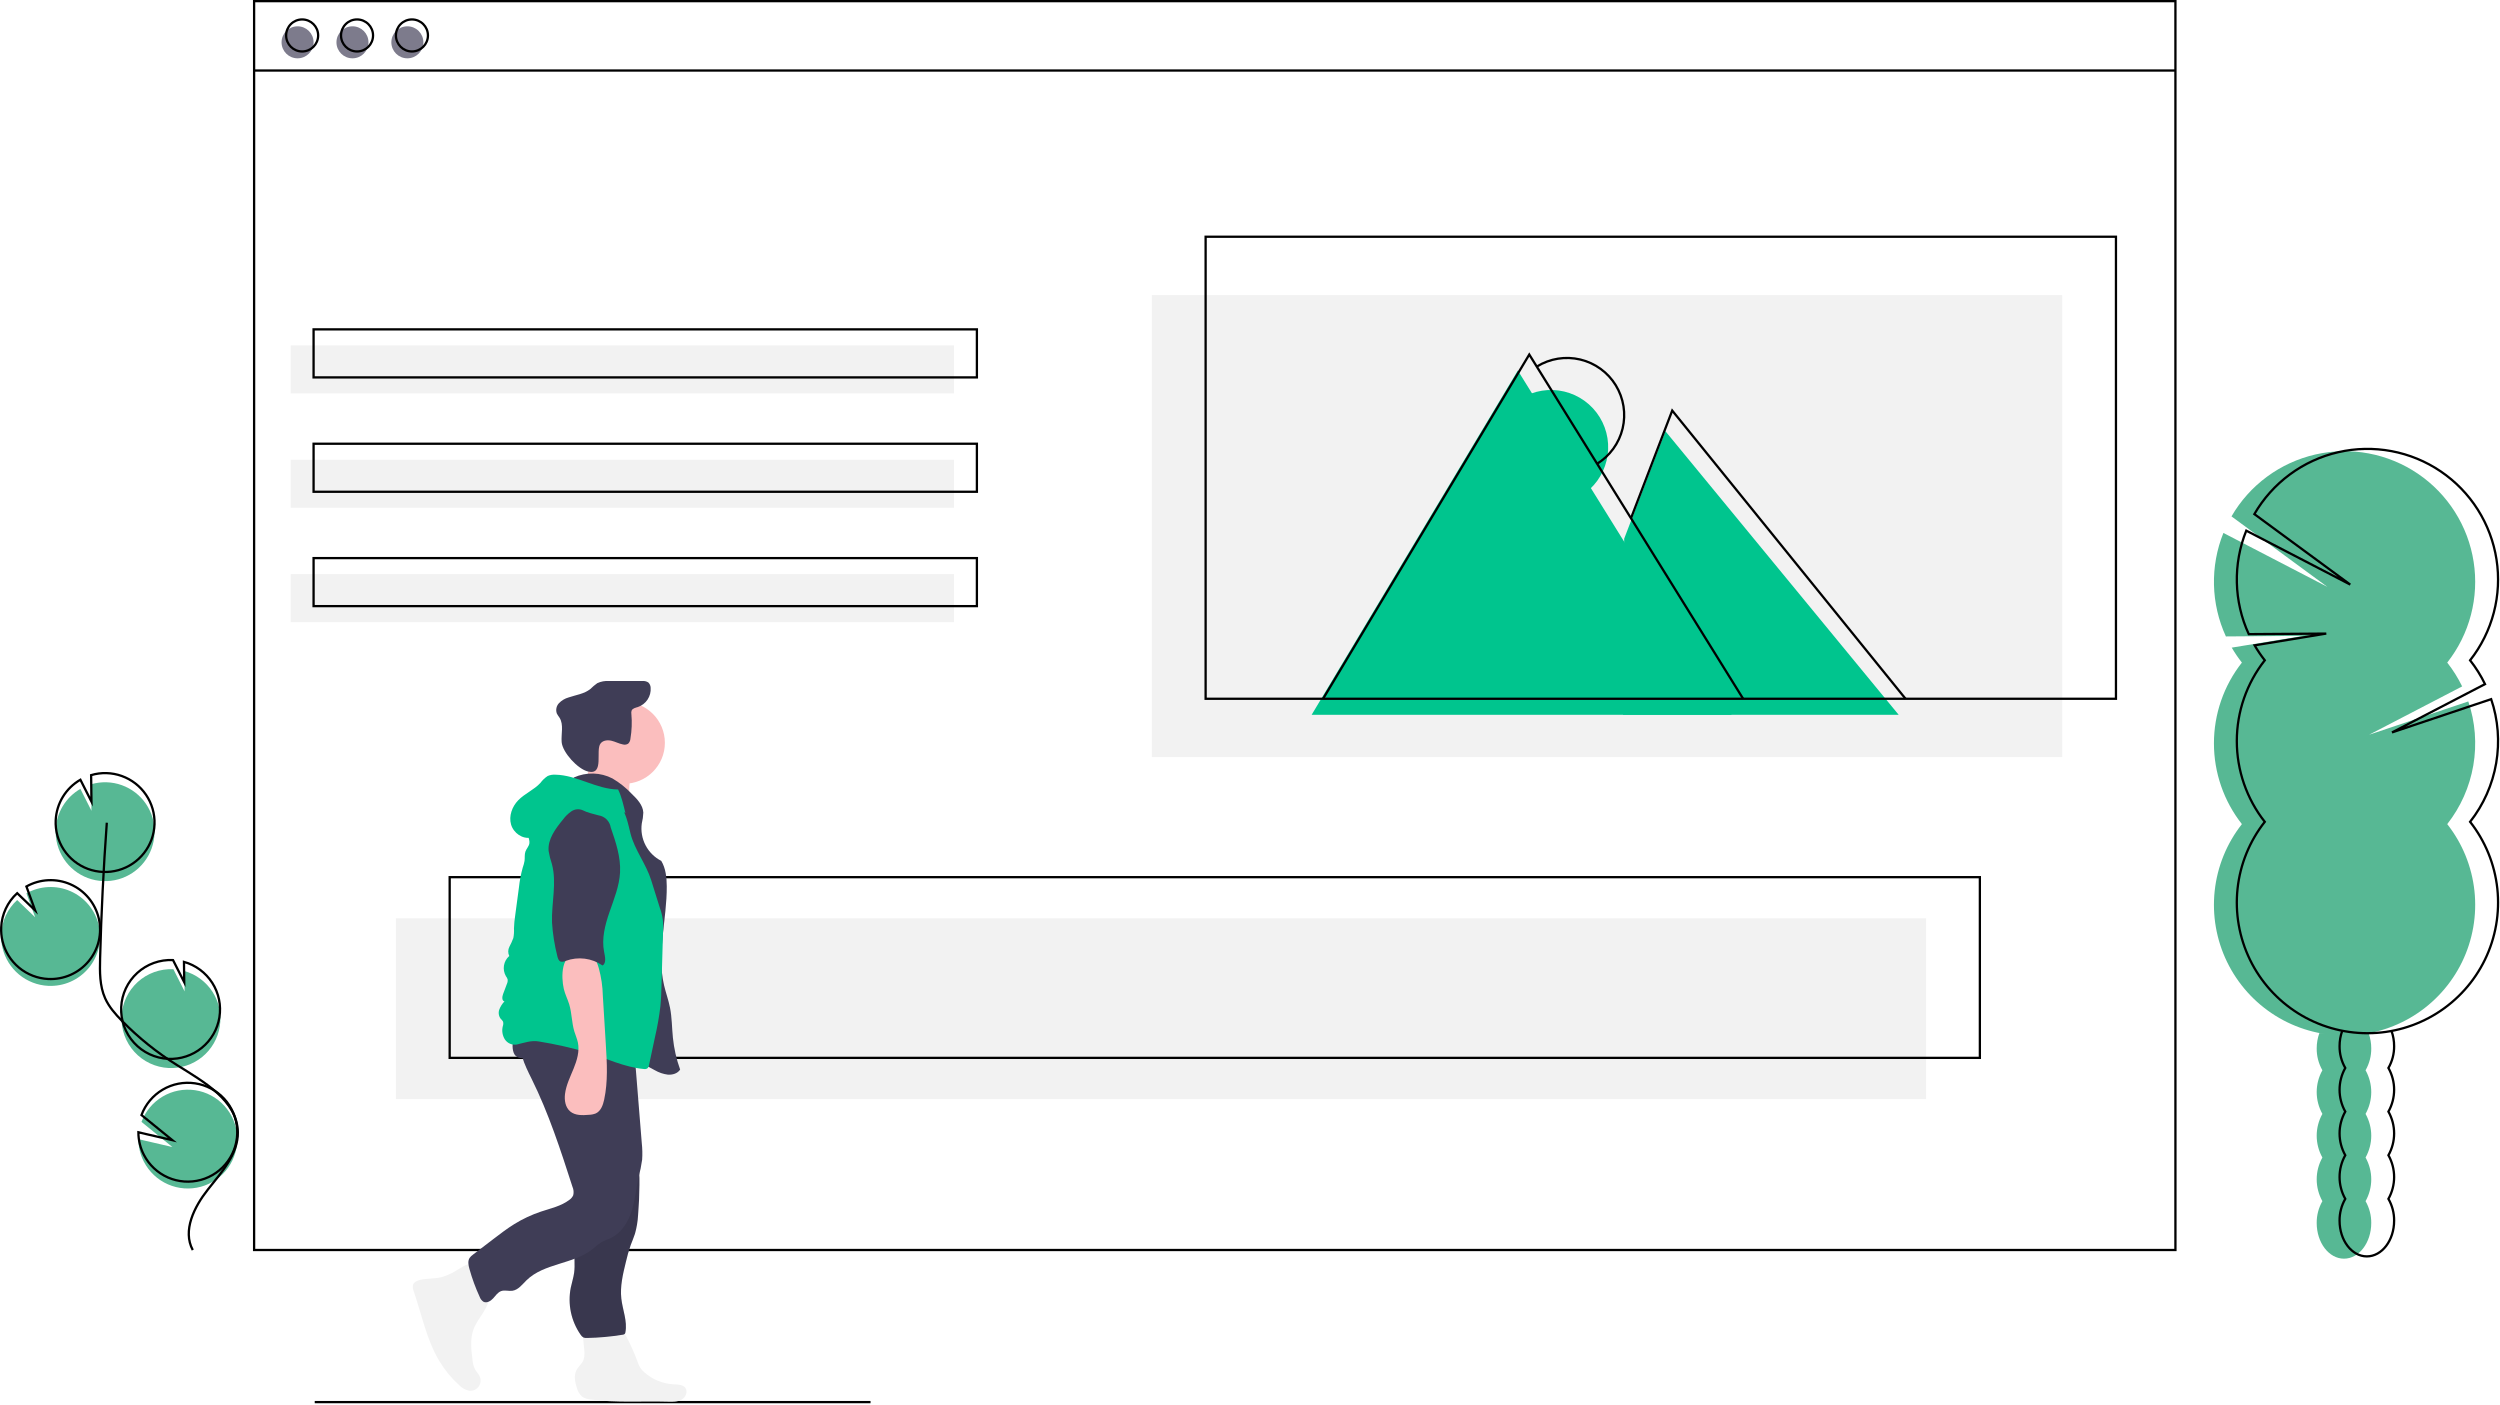
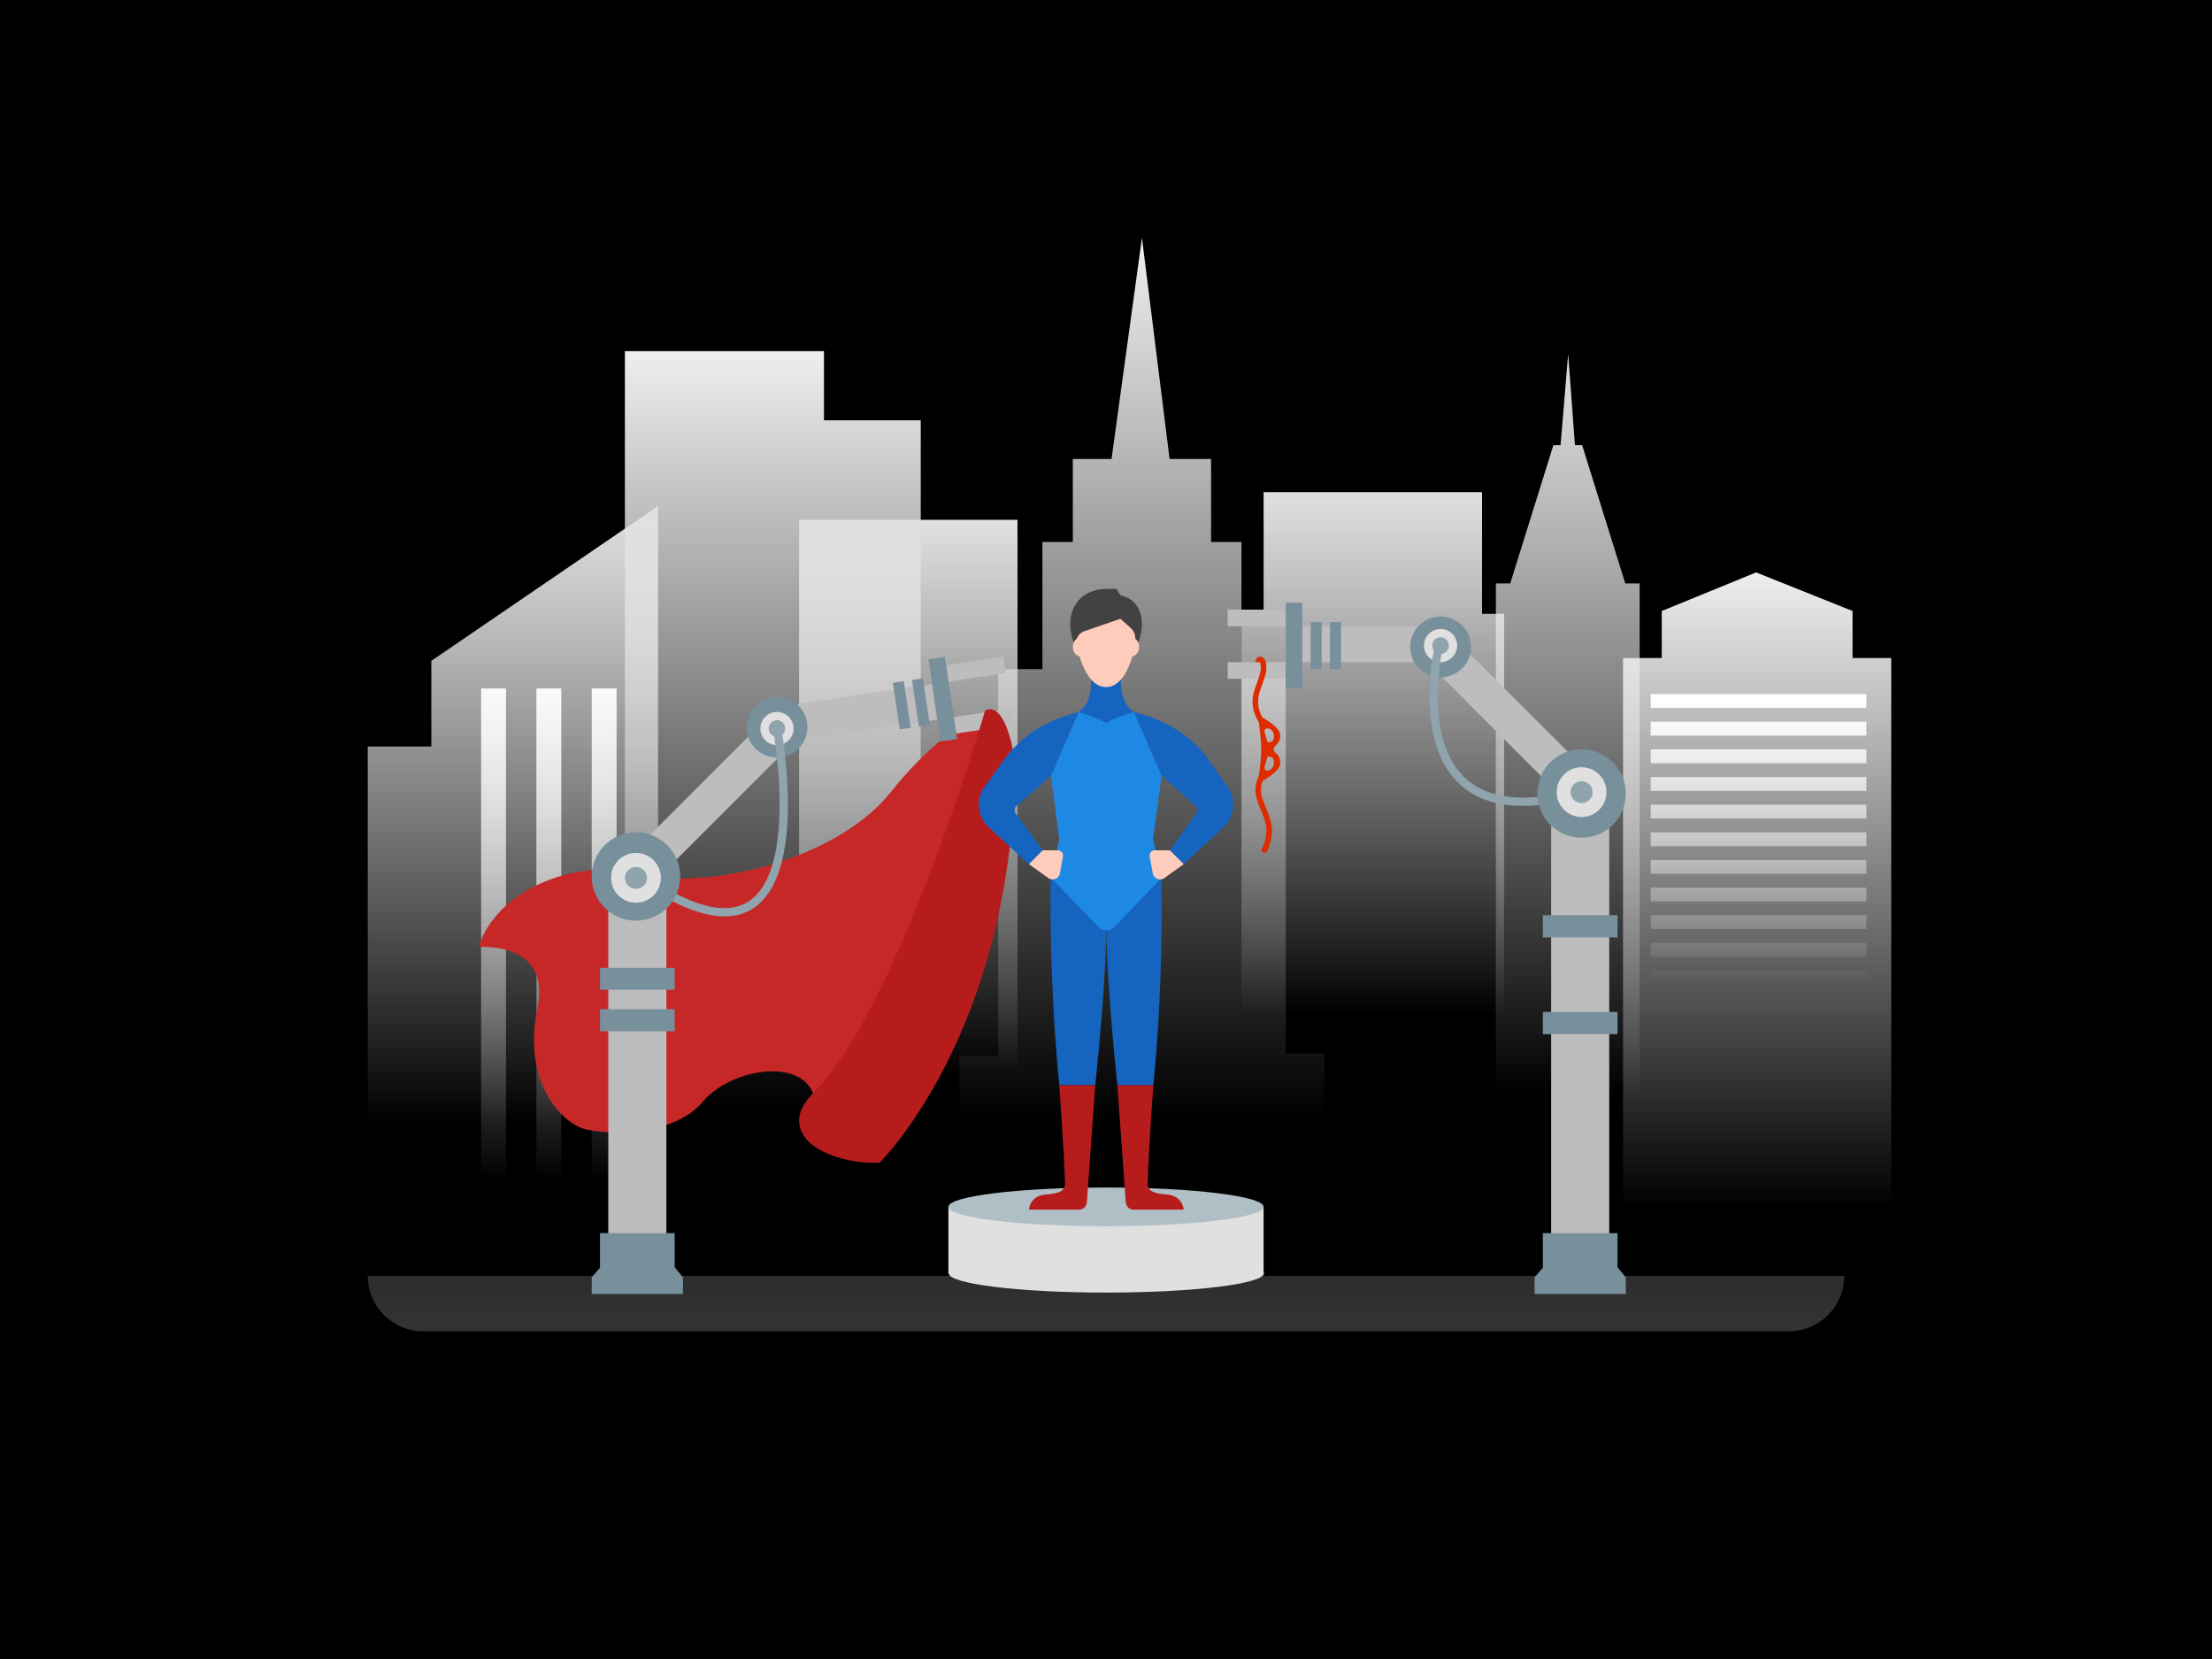
- <svg xmlns="http://www.w3.org/2000/svg" width="1093" height="614" viewBox="0 0 1093 614" fill="none">
-   <path d="M130.097 25.5C133.963 25.5 137.097 22.366 137.097 18.5C137.097 14.634 133.963 11.5 130.097 11.5C126.231 11.5 123.097 14.634 123.097 18.5C123.097 22.366 126.231 25.5 130.097 25.5Z" fill="#7D7B8C" />
-   <path d="M154.097 25.5C157.963 25.5 161.097 22.366 161.097 18.5C161.097 14.634 157.963 11.5 154.097 11.5C150.231 11.5 147.097 14.634 147.097 18.5C147.097 22.366 150.231 25.5 154.097 25.5Z" fill="#7D7B8C" />
-   <path d="M178.097 25.5C181.963 25.5 185.097 22.366 185.097 18.5C185.097 14.634 181.963 11.5 178.097 11.5C174.231 11.5 171.097 14.634 171.097 18.5C171.097 22.366 174.231 25.5 178.097 25.5Z" fill="#7D7B8C" />
-   <path d="M842.097 401.5H173.097V480.5H842.097V401.5Z" fill="#F2F2F2" />
-   <path d="M901.596 129H503.596V331H901.596V129Z" fill="#F2F2F2" />
-   <path d="M573.455 312.5L663.597 162L757.097 312.5" fill="#00C58E" />
-   <path d="M710.098 235.5L728.098 188.5L830.098 312.5H709.598L710.098 235.5Z" fill="#00C58E" />
-   <path d="M691.145 216.826C693.947 215.112 696.384 212.862 698.315 210.205C700.247 207.548 701.637 204.537 702.404 201.343C703.171 198.149 703.302 194.835 702.788 191.59C702.274 188.346 701.126 185.234 699.409 182.434C697.692 179.634 695.44 177.199 692.781 175.269C690.123 173.34 687.11 171.953 683.916 171.188C680.721 170.423 677.407 170.295 674.163 170.812C670.919 171.329 667.809 172.479 665.01 174.199" fill="#00C58E" />
-   <path d="M1014.03 451.657C1013.25 453.812 1012.86 456.088 1012.86 458.381C1012.83 461.725 1013.69 465.017 1015.35 467.919C1013.72 470.833 1012.86 474.117 1012.86 477.457C1012.86 480.797 1013.72 484.081 1015.35 486.995C1013.72 489.91 1012.86 493.194 1012.86 496.534C1012.86 499.874 1013.72 503.158 1015.35 506.072C1013.72 508.986 1012.86 512.27 1012.86 515.61C1012.86 518.95 1013.72 522.234 1015.35 525.148C1013.69 528.05 1012.83 531.342 1012.86 534.687C1012.86 543.307 1018.2 550.295 1024.79 550.295C1031.37 550.295 1036.71 543.307 1036.71 534.687C1036.74 531.342 1035.88 528.05 1034.22 525.148C1035.85 522.234 1036.71 518.95 1036.71 515.61C1036.71 512.27 1035.85 508.986 1034.22 506.072C1035.85 503.158 1036.71 499.874 1036.71 496.534C1036.71 493.194 1035.85 489.91 1034.22 486.995C1035.85 484.081 1036.71 480.797 1036.71 477.457C1036.71 474.117 1035.85 470.833 1034.22 467.919C1035.88 465.017 1036.74 461.725 1036.71 458.381C1036.72 456.121 1036.33 453.877 1035.57 451.749" fill="#57B894" />
-   <path d="M980.156 289.681C978.527 287.608 977.043 285.424 975.715 283.145L1007.04 278L973.161 278.252C969.911 271.18 968.138 263.52 967.95 255.739C967.763 247.958 969.165 240.221 972.071 233L1017.53 256.581L975.606 225.766C979.533 218.979 984.816 213.073 991.126 208.417C997.435 203.761 1004.64 200.454 1012.28 198.702C1019.92 196.95 1027.84 196.79 1035.55 198.233C1043.26 199.677 1050.59 202.692 1057.08 207.09C1063.57 211.489 1069.09 217.177 1073.28 223.801C1077.48 230.424 1080.27 237.841 1081.47 245.589C1082.68 253.337 1082.28 261.251 1080.29 268.836C1078.31 276.422 1074.78 283.518 1069.93 289.681C1072.47 292.909 1074.66 296.401 1076.45 300.096L1035.78 321.224L1079.14 306.671C1082.19 315.671 1082.94 325.288 1081.33 334.653C1079.72 344.017 1075.8 352.833 1069.93 360.302C1076.56 368.726 1080.68 378.844 1081.83 389.5C1082.97 400.156 1081.1 410.92 1076.42 420.561C1071.73 430.201 1064.43 438.33 1055.35 444.017C1046.26 449.704 1035.76 452.719 1025.04 452.719C1014.33 452.719 1003.82 449.704 994.74 444.017C985.656 438.33 978.355 430.201 973.673 420.561C968.99 410.92 967.115 400.156 968.261 389.5C969.408 378.844 973.53 368.726 980.156 360.302C972.238 350.235 967.934 337.799 967.934 324.992C967.934 312.184 972.238 299.748 980.156 289.681Z" fill="#57B894" />
-   <path d="M417.097 151H127.097V172H417.097V151Z" fill="#F2F2F2" />
-   <path d="M417.097 201H127.097V222H417.097V201Z" fill="#F2F2F2" />
-   <path d="M417.097 251H127.097V272H417.097V251Z" fill="#F2F2F2" />
-   <path d="M21.104 431.017C24.449 431.175 27.784 430.555 30.848 429.205C33.912 427.854 36.62 425.81 38.759 423.235C40.898 420.659 42.41 417.622 43.175 414.362C43.94 411.103 43.938 407.71 43.168 404.451C42.398 401.193 40.882 398.158 38.739 395.585C36.596 393.012 33.885 390.973 30.819 389.627C27.754 388.281 24.417 387.665 21.073 387.828C17.729 387.992 14.468 388.93 11.549 390.568L15.368 401.034L7.51 393.489C3.296 397.341 0.784 402.708 0.526 408.411C0.427 410.412 0.611 412.416 1.074 414.365C2.148 418.941 4.685 423.042 8.299 426.047C11.914 429.052 16.409 430.797 21.104 431.017Z" fill="#57B894" />
-   <path d="M24.355 362.606C24.523 358.986 25.599 355.466 27.485 352.371C29.371 349.276 32.005 346.706 35.146 344.897L39.985 354.47L39.839 342.881C44.235 341.586 48.928 341.722 53.242 343.268C57.556 344.814 61.267 347.692 63.839 351.485C66.411 355.277 67.711 359.79 67.551 364.369C67.391 368.949 65.781 373.36 62.951 376.964C60.121 380.569 56.219 383.181 51.808 384.423C47.397 385.666 42.706 385.474 38.411 383.877C34.116 382.279 30.439 379.357 27.913 375.534C25.387 371.711 24.14 367.184 24.355 362.606Z" fill="#57B894" />
-   <path d="M73.739 466.931C79.042 467.178 84.25 465.466 88.372 462.12C92.493 458.774 95.239 454.029 96.087 448.789C96.934 443.548 95.824 438.179 92.967 433.705C90.11 429.231 85.707 425.964 80.596 424.527L80.709 433.433L75.815 423.746C75.796 423.743 75.776 423.742 75.756 423.742C72.921 423.61 70.086 424.037 67.416 425C64.745 425.963 62.29 427.442 60.191 429.354C58.093 431.265 56.391 433.572 55.183 436.141C53.976 438.71 53.286 441.492 53.153 444.328C53.021 447.164 53.448 449.998 54.411 452.668C55.374 455.339 56.853 457.794 58.765 459.893C60.676 461.992 62.983 463.693 65.552 464.901C68.121 466.109 70.903 466.798 73.739 466.931Z" fill="#57B894" />
-   <path d="M62.902 507.895C65.17 512.303 68.885 515.797 73.424 517.791C77.962 519.785 83.048 520.157 87.829 518.846C92.61 517.535 96.794 514.62 99.681 510.59C102.567 506.56 103.981 501.66 103.683 496.712C103.386 491.763 101.396 487.068 98.047 483.413C94.699 479.757 90.195 477.364 85.292 476.635C80.389 475.906 75.384 476.885 71.117 479.408C66.85 481.931 63.58 485.845 61.856 490.493L75.357 501.478L60.505 498.036C60.503 501.467 61.325 504.849 62.902 507.895Z" fill="#57B894" />
-   <path d="M1024.03 450.657C1023.25 452.812 1022.86 455.088 1022.86 457.381C1022.83 460.725 1023.69 464.017 1025.35 466.919C1023.72 469.833 1022.86 473.117 1022.86 476.457C1022.86 479.797 1023.72 483.081 1025.35 485.995C1023.72 488.91 1022.86 492.194 1022.86 495.534C1022.86 498.874 1023.72 502.158 1025.35 505.072C1023.72 507.986 1022.86 511.27 1022.86 514.61C1022.86 517.95 1023.72 521.234 1025.35 524.148C1023.69 527.05 1022.83 530.342 1022.86 533.687C1022.86 542.307 1028.2 549.295 1034.79 549.295C1041.37 549.295 1046.71 542.307 1046.71 533.687C1046.74 530.342 1045.88 527.05 1044.22 524.148C1045.85 521.234 1046.71 517.95 1046.71 514.61C1046.71 511.27 1045.85 507.986 1044.22 505.072C1045.85 502.158 1046.71 498.874 1046.71 495.534C1046.71 492.194 1045.85 488.91 1044.22 485.995C1045.85 483.081 1046.71 479.797 1046.71 476.457C1046.71 473.117 1045.85 469.833 1044.22 466.919C1045.88 464.017 1046.74 460.725 1046.71 457.381C1046.72 455.121 1046.33 452.877 1045.57 450.749" stroke="black" stroke-miterlimit="10" />
-   <path d="M990.156 288.681C988.527 286.608 987.043 284.424 985.715 282.145L1017.04 277L983.161 277.252C979.911 270.18 978.138 262.52 977.95 254.739C977.763 246.958 979.165 239.221 982.071 232L1027.53 255.581L985.606 224.766C989.533 217.979 994.816 212.073 1001.13 207.417C1007.44 202.761 1014.64 199.454 1022.28 197.702C1029.92 195.95 1037.84 195.79 1045.55 197.233C1053.26 198.677 1060.59 201.692 1067.08 206.09C1073.57 210.489 1079.09 216.177 1083.28 222.801C1087.48 229.424 1090.27 236.841 1091.47 244.589C1092.68 252.337 1092.28 260.251 1090.29 267.836C1088.31 275.422 1084.78 282.518 1079.93 288.681C1082.47 291.909 1084.66 295.401 1086.45 299.096L1045.78 320.224L1089.14 305.671C1092.19 314.671 1092.94 324.288 1091.33 333.653C1089.72 343.017 1085.8 351.833 1079.93 359.302C1086.56 367.726 1090.68 377.844 1091.83 388.5C1092.97 399.156 1091.1 409.92 1086.42 419.561C1081.73 429.201 1074.43 437.33 1065.35 443.017C1056.26 448.704 1045.76 451.719 1035.04 451.719C1024.33 451.719 1013.82 448.704 1004.74 443.017C995.656 437.33 988.355 429.201 983.673 419.561C978.99 409.92 977.115 399.156 978.261 388.5C979.408 377.844 983.53 367.726 990.156 359.302C982.238 349.235 977.934 336.799 977.934 323.992C977.934 311.184 982.238 298.748 990.156 288.681Z" stroke="black" stroke-miterlimit="10" />
-   <path d="M951.097 0.5H111.097V546.5H951.097V0.5Z" stroke="black" stroke-miterlimit="10" />
-   <path d="M111.097 30.835H951.097" stroke="black" stroke-miterlimit="10" />
-   <path d="M132.097 22.5C135.963 22.5 139.097 19.366 139.097 15.5C139.097 11.634 135.963 8.5 132.097 8.5C128.231 8.5 125.097 11.634 125.097 15.5C125.097 19.366 128.231 22.5 132.097 22.5Z" stroke="black" stroke-miterlimit="10" />
-   <path d="M156.097 22.5C159.963 22.5 163.097 19.366 163.097 15.5C163.097 11.634 159.963 8.5 156.097 8.5C152.231 8.5 149.097 11.634 149.097 15.5C149.097 19.366 152.231 22.5 156.097 22.5Z" stroke="black" stroke-miterlimit="10" />
-   <path d="M180.097 22.5C183.963 22.5 187.097 19.366 187.097 15.5C187.097 11.634 183.963 8.5 180.097 8.5C176.231 8.5 173.097 11.634 173.097 15.5C173.097 19.366 176.231 22.5 180.097 22.5Z" stroke="black" stroke-miterlimit="10" />
-   <path d="M427.097 144H137.097V165H427.097V144Z" stroke="black" stroke-miterlimit="10" />
-   <path d="M427.097 194H137.097V215H427.097V194Z" stroke="black" stroke-miterlimit="10" />
-   <path d="M427.097 244H137.097V265H427.097V244Z" stroke="black" stroke-miterlimit="10" />
-   <path d="M925.096 103.5H527.096V305.5H925.096V103.5Z" stroke="black" stroke-miterlimit="10" />
-   <path d="M865.597 383.5H196.597V462.5H865.597V383.5Z" stroke="black" stroke-miterlimit="10" />
-   <path d="M578.455 305.5L668.597 155L762.097 305.5" stroke="black" stroke-miterlimit="10" />
-   <path d="M713.098 226.5L731.098 179.5L833.098 305.5" stroke="black" stroke-miterlimit="10" />
-   <path d="M698.145 202.826C700.947 201.112 703.384 198.862 705.315 196.205C707.247 193.548 708.637 190.537 709.404 187.343C710.171 184.149 710.302 180.835 709.788 177.59C709.274 174.346 708.126 171.234 706.409 168.434C704.692 165.634 702.44 163.199 699.781 161.269C697.123 159.34 694.11 157.953 690.916 157.188C687.721 156.423 684.407 156.295 681.163 156.812C677.919 157.329 674.809 158.479 672.01 160.199" stroke="black" stroke-miterlimit="10" />
-   <path d="M84.282 546.531C79.698 538.045 84.899 527.643 90.876 520.075C96.854 512.507 104.139 504.632 103.984 494.989C103.762 481.131 89.052 472.947 77.299 465.6C68.579 460.148 60.535 453.681 53.338 446.334C50.452 443.389 47.663 440.239 45.975 436.476C43.544 431.058 43.612 424.894 43.765 418.957C44.276 399.181 45.253 379.425 46.696 359.688" stroke="black" stroke-miterlimit="10" />
-   <path d="M21.104 428.017C24.449 428.175 27.784 427.555 30.848 426.205C33.912 424.854 36.62 422.81 38.759 420.235C40.898 417.659 42.41 414.622 43.175 411.362C43.94 408.103 43.938 404.71 43.168 401.451C42.398 398.193 40.882 395.158 38.739 392.585C36.596 390.012 33.885 387.973 30.819 386.627C27.754 385.281 24.417 384.665 21.073 384.828C17.729 384.992 14.468 385.93 11.549 387.568L15.368 398.034L7.51 390.489C3.296 394.341 0.784 399.708 0.526 405.411C0.427 407.412 0.611 409.416 1.074 411.365C2.148 415.941 4.685 420.042 8.299 423.047C11.914 426.052 16.409 427.797 21.104 428.017Z" stroke="black" stroke-miterlimit="10" />
-   <path d="M24.355 358.606C24.523 354.986 25.599 351.466 27.485 348.371C29.371 345.276 32.005 342.706 35.146 340.897L39.985 350.47L39.839 338.881C44.235 337.586 48.928 337.722 53.242 339.268C57.556 340.814 61.267 343.692 63.839 347.485C66.411 351.277 67.711 355.79 67.551 360.369C67.391 364.949 65.781 369.36 62.951 372.964C60.121 376.569 56.219 379.181 51.808 380.423C47.397 381.666 42.706 381.474 38.411 379.877C34.116 378.279 30.439 375.357 27.913 371.534C25.387 367.711 24.14 363.184 24.355 358.606Z" stroke="black" stroke-miterlimit="10" />
-   <path d="M73.573 462.931C78.876 463.178 84.084 461.466 88.206 458.12C92.327 454.774 95.073 450.029 95.921 444.789C96.768 439.548 95.658 434.179 92.801 429.705C89.944 425.231 85.541 421.964 80.43 420.527L80.543 429.433L75.649 419.746C75.63 419.743 75.61 419.742 75.59 419.742C72.754 419.61 69.92 420.037 67.25 421C64.579 421.963 62.124 423.442 60.026 425.354C55.787 429.214 53.255 434.601 52.987 440.328C52.855 443.164 53.282 445.998 54.245 448.668C55.208 451.339 56.687 453.794 58.599 455.893C62.459 460.132 67.846 462.663 73.573 462.931Z" stroke="black" stroke-miterlimit="10" />
-   <path d="M62.902 504.895C65.17 509.303 68.885 512.797 73.424 514.791C77.962 516.785 83.048 517.157 87.829 515.846C92.61 514.535 96.794 511.62 99.681 507.59C102.567 503.56 103.981 498.66 103.683 493.712C103.386 488.763 101.396 484.068 98.047 480.413C94.699 476.757 90.195 474.364 85.292 473.635C80.389 472.906 75.384 473.885 71.117 476.408C66.85 478.931 63.58 482.845 61.856 487.493L75.357 498.478L60.505 495.036C60.503 498.467 61.325 501.849 62.902 504.895Z" stroke="black" stroke-miterlimit="10" />
-   <path d="M137.597 613H380.597" stroke="black" stroke-miterlimit="10" />
-   <path d="M198.405 556.123C196.8 557.017 195.106 557.742 193.351 558.287C190.213 559.145 186.858 558.83 183.688 559.562C182.39 559.862 180.977 560.488 180.564 561.755C180.37 562.719 180.49 563.721 180.906 564.612C184.409 574.883 186.521 585.788 192.107 595.092C194.455 598.999 197.369 602.537 200.755 605.59C201.933 606.845 203.475 607.7 205.164 608.034C205.948 608.117 206.739 607.991 207.459 607.671C208.179 607.35 208.801 606.845 209.263 606.206C209.725 605.568 210.011 604.819 210.091 604.035C210.171 603.251 210.043 602.46 209.719 601.742C209.218 600.629 208.287 599.766 207.687 598.704C207.035 597.35 206.654 595.883 206.562 594.384C206.01 589.991 205.479 585.4 207.001 581.242C208.022 578.453 209.894 576.076 211.454 573.55C213.014 571.023 214.31 568.128 213.963 565.179C213.611 563.177 212.842 561.271 211.708 559.584C210.668 557.84 208.615 553.152 206.527 552.57C204.36 551.965 200.295 555.154 198.405 556.123Z" fill="#F2F2F2" />
-   <path d="M255.529 591.601C255.561 592.595 255.423 593.587 255.119 594.534C254.465 596.26 252.844 597.442 252.006 599.087C250.842 601.374 251.369 604.138 252.141 606.586C252.497 608.167 253.343 609.595 254.559 610.666C255.67 611.355 256.934 611.76 258.239 611.845C269.385 613.387 280.707 612.502 291.955 612.825C294.005 612.884 296.176 612.956 297.965 611.954C299.755 610.952 300.861 608.434 299.644 606.783C298.551 605.301 296.39 605.314 294.551 605.227C289.76 604.984 285.199 603.105 281.627 599.903C280.922 599.301 280.311 598.598 279.814 597.816C279.431 597.123 279.114 596.395 278.866 595.643C277.289 591.372 275.413 587.217 273.252 583.21C272.746 582.032 271.907 581.027 270.838 580.32C270.015 579.945 269.122 579.751 268.218 579.748C265.415 579.566 258.155 578.612 255.988 580.792C253.985 582.806 255.573 589.043 255.529 591.601Z" fill="#F2F2F2" />
-   <path d="M272.779 342.671C282.669 342.671 290.686 334.654 290.686 324.765C290.686 314.875 282.669 306.858 272.779 306.858C262.89 306.858 254.873 314.875 254.873 324.765C254.873 334.654 262.89 342.671 272.779 342.671Z" fill="#FBBEBE" />
-   <path d="M256.61 339.55C255.636 342.463 253.695 344.955 251.109 346.613L275.875 351.665C274.977 348.051 274.859 344.286 275.528 340.622C275.774 339.735 275.824 338.806 275.676 337.898C275.21 336.101 273.188 335.236 271.378 334.823C266.858 333.793 262.861 333.24 258.66 331.244C257.377 333.442 257.556 337.016 256.61 339.55Z" fill="#FBBEBE" />
-   <path d="M250.903 339.909C253.567 338.703 256.469 338.117 259.393 338.193C262.316 338.27 265.184 339.007 267.782 340.35C270.878 342.175 273.702 344.427 276.169 347.041C278.55 349.338 281.09 351.968 281.259 355.271C281.201 356.873 280.976 358.465 280.589 360.02C280.135 363.293 280.712 366.626 282.237 369.557C283.763 372.488 286.163 374.872 289.105 376.378C291.072 379.655 291.478 383.626 291.508 387.449C291.623 401.932 287.053 416.594 290.315 430.705C291.081 434.018 292.269 437.228 292.931 440.563C293.788 444.883 293.746 449.326 294.194 453.708C294.68 458.453 295.741 463.121 297.354 467.61C296.276 469.324 294.033 469.981 292.013 469.842C289.998 469.587 288.056 468.928 286.302 467.904C277.573 463.438 269.579 457.548 260.539 453.753C254.559 451.241 248.187 449.677 242.385 446.777C236.583 443.876 231.187 439.273 229.413 433.034C228.765 430.301 228.477 427.496 228.557 424.689C228.381 412.877 228.217 400.936 230.788 389.405C233.055 379.237 237.426 369.51 238.38 359.136C238.69 355.759 238.697 352.144 240.583 349.326C243.25 345.343 249.008 344.312 250.903 339.909Z" fill="#3F3D56" />
-   <path d="M262.595 325.017C263.65 323.641 265.685 323.454 267.371 323.861C269.057 324.268 270.611 325.136 272.313 325.466C272.7 325.576 273.106 325.604 273.504 325.548C273.903 325.492 274.285 325.354 274.627 325.142C275.222 324.556 275.578 323.769 275.625 322.935C276.221 319.387 276.361 315.778 276.04 312.194C275.951 311.691 275.985 311.175 276.138 310.688C276.559 309.672 277.845 309.431 278.895 309.105C280.628 308.519 282.116 307.373 283.125 305.847C284.133 304.321 284.605 302.503 284.465 300.68C284.439 299.805 284.071 298.975 283.441 298.368C282.645 297.862 281.701 297.638 280.762 297.732C275.948 297.694 271.135 297.695 266.321 297.736C264.537 297.603 262.748 297.929 261.124 298.683C260.054 299.45 259.046 300.3 258.108 301.224C255.435 303.381 251.819 303.82 248.566 304.926C246.978 305.378 245.536 306.238 244.384 307.42C243.818 308.019 243.432 308.765 243.269 309.572C243.106 310.38 243.172 311.217 243.461 311.989C243.81 312.612 244.199 313.211 244.627 313.783C246.546 316.851 245.269 320.83 245.555 324.437C245.913 328.941 252.578 336.248 257.098 337.314C264.395 339.035 260.18 327.974 262.595 325.017Z" fill="#3F3D56" />
-   <path d="M252.487 522.499C253.092 525.766 253.391 529.082 253.381 532.405C253.16 537.036 251.49 541.498 251.181 546.124C250.951 549.579 251.484 553.071 251.004 556.5C250.697 558.696 249.981 560.813 249.538 562.986C248.836 566.526 248.855 570.172 249.596 573.704C250.336 577.236 251.782 580.583 253.847 583.543C254.15 584.05 254.581 584.468 255.097 584.755C255.592 584.939 256.122 585.009 256.647 584.96C261.859 584.854 267.057 584.382 272.202 583.547C272.579 583.531 272.936 583.374 273.201 583.106C273.317 582.928 273.391 582.727 273.418 582.516C274.372 577.612 272.196 572.694 271.643 567.729C271.052 562.427 272.325 557.113 273.587 551.93C274.16 549.373 274.875 546.85 275.73 544.373C276.341 542.706 277.078 541.085 277.607 539.391C278.356 536.729 278.812 533.993 278.968 531.232C279.335 526.875 279.529 522.508 279.551 518.131C279.676 513.983 279.331 509.835 278.522 505.765C277.362 500.612 274.985 495.827 272.629 491.1C271.37 491.402 270.187 491.964 269.157 492.75C266.122 494.716 262.952 496.467 259.671 497.991C257.467 499.014 253.169 499.742 251.77 501.875C250.39 503.979 251.28 508.272 251.386 510.592C251.567 514.575 251.934 518.544 252.487 522.499Z" fill="#3F3D56" />
-   <path opacity="0.1" d="M252.487 522.499C253.092 525.766 253.391 529.082 253.381 532.405C253.16 537.036 251.49 541.498 251.181 546.124C250.951 549.579 251.484 553.071 251.004 556.5C250.697 558.696 249.981 560.813 249.538 562.986C248.836 566.526 248.855 570.172 249.596 573.704C250.336 577.236 251.782 580.583 253.847 583.543C254.15 584.05 254.581 584.468 255.097 584.755C255.592 584.939 256.122 585.009 256.647 584.96C261.859 584.854 267.057 584.382 272.202 583.547C272.579 583.531 272.936 583.374 273.201 583.106C273.317 582.928 273.391 582.727 273.418 582.516C274.372 577.612 272.196 572.694 271.643 567.729C271.052 562.427 272.325 557.113 273.587 551.93C274.16 549.373 274.875 546.85 275.73 544.373C276.341 542.706 277.078 541.085 277.607 539.391C278.356 536.729 278.812 533.993 278.968 531.232C279.335 526.875 279.529 522.508 279.551 518.131C279.676 513.983 279.331 509.835 278.522 505.765C277.362 500.612 274.985 495.827 272.629 491.1C271.37 491.402 270.187 491.964 269.157 492.75C266.122 494.716 262.952 496.467 259.671 497.991C257.467 499.014 253.169 499.742 251.77 501.875C250.39 503.979 251.28 508.272 251.386 510.592C251.567 514.575 251.934 518.544 252.487 522.499Z" fill="black" />
-   <path d="M228.279 452.255C225.901 458.657 229.396 465.575 232.433 471.692C239.914 486.763 245.109 502.843 250.277 518.856C250.793 520.015 250.913 521.313 250.619 522.548C250.247 523.389 249.642 524.106 248.875 524.616C245.312 527.322 240.775 528.286 236.531 529.702C232.429 531.071 228.501 532.913 224.825 535.19C221.749 537.096 218.868 539.296 215.992 541.492L206.839 548.483C206.246 548.883 205.728 549.385 205.309 549.964C204.426 551.349 204.788 553.157 205.227 554.74C206.391 558.93 207.89 563.021 209.709 566.971C210.008 567.837 210.578 568.584 211.334 569.101C212.763 569.869 214.51 568.851 215.601 567.651C216.692 566.45 217.636 564.957 219.174 564.442C220.71 563.927 222.401 564.55 224.005 564.325C226.6 563.961 228.323 561.57 230.193 559.735C237.835 552.238 250.593 552.782 258.999 546.154C260.214 545.066 261.501 544.061 262.85 543.146C264.271 542.306 265.883 541.845 267.357 541.102C271.842 538.844 274.661 534.175 276.171 529.387C277.681 524.598 278.112 519.544 279.197 514.641C279.868 512.133 280.385 509.587 280.747 507.016C280.907 504.613 280.855 502.2 280.59 499.807L277.557 462.285C277.31 459.23 277.063 456.171 276.583 453.144C267.575 453.466 258.573 453.829 249.56 453.935C242.388 454.02 235.084 454.521 228.279 452.255Z" fill="#3F3D56" />
-   <path d="M224.967 461.032C226.189 462.997 229.163 462.957 231.211 461.879C233.259 460.802 234.85 458.992 236.903 457.923C239.662 456.488 242.926 456.542 246.035 456.63C250.956 456.769 255.938 456.917 260.673 458.265C265.57 459.66 270.338 462.346 275.402 461.81C275.846 461.81 276.284 461.712 276.686 461.523C277.087 461.335 277.443 461.06 277.727 460.719C278.008 460.179 278.14 459.575 278.109 458.967L278.275 454.542C278.377 453.777 278.254 452.999 277.923 452.302C277.498 451.722 276.915 451.276 276.244 451.017C269.037 447.528 260.816 446.878 252.813 446.604C248.745 446.465 244.675 446.407 240.603 446.432C237.148 446.453 233 445.953 229.641 446.876C225.132 448.115 222.679 457.354 224.967 461.032Z" fill="#3F3D56" />
-   <path d="M270.226 345.161C260.782 345.077 252.223 338.844 242.78 338.692C241.639 338.613 240.496 338.81 239.447 339.267C238.216 340.079 237.139 341.104 236.267 342.294C233.474 345.318 229.431 346.932 226.562 349.884C223.873 352.651 222.377 356.774 223.439 360.484C224.501 364.194 228.508 367.04 232.263 366.148C233.776 361.252 236.898 357.01 241.123 354.11C243.322 352.7 245.639 351.483 248.048 350.475C252.292 348.552 257.038 346.592 261.469 348.033C263.104 348.651 264.644 349.491 266.048 350.53L273.436 355.493C272.575 352.098 271.801 348.29 270.226 345.161Z" fill="#00C58E" />
-   <path d="M231.176 362.866C229.922 364.431 231.728 366.698 231.452 368.684C231.268 370.003 230.182 371.011 229.73 372.264C229.262 373.562 229.51 375 229.332 376.368C229.154 377.363 228.89 378.341 228.544 379.291C227.749 382.128 227.193 385.028 226.884 387.959L225.231 400.303C224.944 402.161 224.77 404.035 224.708 405.914C224.792 407.318 224.698 408.727 224.429 410.108C223.942 411.417 223.366 412.692 222.707 413.924C222.382 414.544 222.207 415.232 222.196 415.933C222.185 416.633 222.339 417.326 222.646 417.956C221.423 419.027 220.608 420.488 220.339 422.091C220.07 423.695 220.364 425.342 221.17 426.753C221.499 427.175 221.755 427.648 221.93 428.153C222.026 428.859 221.909 429.578 221.596 430.217L219.924 434.671C219.496 435.811 219.361 437.547 220.551 437.807C219.565 438.83 218.798 440.042 218.294 441.371C218.05 442.038 217.977 442.755 218.082 443.458C218.187 444.16 218.466 444.825 218.895 445.391C219.31 445.755 219.664 446.185 219.942 446.662C220.106 447.327 220.063 448.026 219.821 448.666C219.571 449.639 219.523 450.652 219.68 451.644C219.836 452.636 220.194 453.586 220.732 454.434C221.288 455.271 222.077 455.928 223.001 456.324C223.925 456.72 224.944 456.838 225.934 456.664C229.278 455.91 232.282 454.719 235.654 455.338C242.941 456.516 250.146 458.157 257.225 460.252C265.249 462.814 273.019 466.571 281.405 467.36C281.956 467.472 282.53 467.383 283.022 467.108C283.449 466.703 283.715 466.157 283.77 465.571L286.361 453.418C287.406 448.928 288.201 444.383 288.744 439.805C289.039 436.85 289.123 433.879 289.207 430.911L289.875 407.284C290.188 403.802 289.724 400.294 288.515 397.013L284.673 384.747C282.48 377.747 277.45 371.54 275.659 364.427C274.526 359.925 273.688 355.093 270.649 351.584C266.315 346.582 258.817 345.804 252.255 346.664C249.268 346.939 246.368 347.822 243.736 349.26C240.77 351.038 238.586 353.839 236.473 356.575C234.731 358.83 232.958 360.643 231.176 362.866Z" fill="#00C58E" />
-   <path d="M246.499 432.359C247.039 434.69 248.175 436.84 248.87 439.13C250.034 442.967 249.935 447.099 251.098 450.937C251.586 452.548 252.292 454.094 252.642 455.741C253.459 459.579 252.267 463.549 250.786 467.183C249.306 470.817 247.503 474.4 247.022 478.294C246.683 481.037 247.17 484.135 249.284 485.915C251.479 487.763 254.669 487.638 257.527 487.392C258.554 487.363 259.567 487.152 260.519 486.769C262.705 485.734 263.626 483.147 264.137 480.783C265.85 472.861 265.361 464.65 264.863 456.56L263.561 435.404C263.476 431.299 262.88 427.22 261.787 423.262C261.331 421.84 260.535 418.965 259.235 418.056C257.948 417.157 254.273 417.117 252.679 417.042C245.203 416.691 245.287 427.126 246.499 432.359Z" fill="#FBBEBE" />
-   <path d="M254.782 354.244C253.991 353.897 253.124 353.755 252.263 353.832C251.402 353.908 250.574 354.199 249.856 354.68C248.431 355.656 247.183 356.867 246.165 358.263C242.866 362.29 239.373 366.912 239.863 372.095C240.181 374.021 240.66 375.917 241.295 377.763C243.507 386.032 241.061 394.777 241.341 403.331C241.657 408.27 242.43 413.169 243.65 417.965C243.869 418.95 244.219 420.091 245.172 420.423C245.922 420.567 246.699 420.446 247.371 420.082C250.011 419.107 252.847 418.781 255.64 419.133C258.433 419.485 261.1 420.504 263.416 422.105C265.186 421.16 264.523 418.172 264.126 416.205C262.946 410.361 264.547 404.331 266.492 398.694C268.436 393.058 270.762 387.428 271.084 381.474C271.449 374.728 269.213 368.144 267.006 361.758C266.796 360.423 266.164 359.189 265.203 358.238C264.243 357.287 263.003 356.668 261.665 356.471C259.321 355.778 256.948 355.378 254.782 354.244Z" fill="#3F3D56" />
+ <svg xmlns="http://www.w3.org/2000/svg" viewBox="0 0 800 600" class="w-2/3 mx-auto lg:mx-0 lg:w-5/12 lg:-mt-8 text-light-elevatedSurface dark:text-dark-elevatedSurface">
+   <path fill="currentColor" d="M0 0h800v600H0z" />
+   <linearGradient id="a" x1="496.5" x2="496.5" y1="-872.366" y2="-683.366" gradientTransform="matrix(1 0 0 -1 0 -505.3665)" gradientUnits="userSpaceOnUse">
+     <stop offset="0" stop-color="#fff" stop-opacity="0" />
+     <stop offset=".349" stop-color="#fafafa" stop-opacity=".349" />
+     <stop offset=".774" stop-color="#ebebeb" stop-opacity=".774" />
+     <stop offset="1" stop-color="#e0e0e0" />
+   </linearGradient>
+   <path fill="url(#a)" d="M536 222v-44h-79v44h-8v145h95V222z" />
+   <linearGradient id="b" x1="567" x2="567" y1="-901.366" y2="-633.408" gradientTransform="matrix(1 0 0 -1 0 -505.3665)" gradientUnits="userSpaceOnUse">
+     <stop offset="0" stop-color="#fff" stop-opacity="0" />
+     <stop offset=".349" stop-color="#fafafa" stop-opacity=".349" />
+     <stop offset=".774" stop-color="#ebebeb" stop-opacity=".774" />
+     <stop offset="1" stop-color="#e0e0e0" />
+   </linearGradient>
+   <path fill="url(#b)" d="M587.8 211l-15.6-50h-2.6l-2.451-32.959L564.4 161h-2.6l-15.6 50H541v185h52V211z" />
+   <linearGradient id="c" x1="279.5" x2="279.5" y1="-905.366" y2="-632.366" gradientTransform="matrix(1 0 0 -1 0 -505.3665)" gradientUnits="userSpaceOnUse">
+     <stop offset="0" stop-color="#fff" stop-opacity="0" />
+     <stop offset="1" stop-color="#eee" />
+   </linearGradient>
+   <path fill="url(#c)" d="M298 152v-25h-72v273h107V152z" />
+   <linearGradient id="d" x1="185.5" x2="185.5" y1="-911.366" y2="-688.366" gradientTransform="matrix(1 0 0 -1 0 -505.3665)" gradientUnits="userSpaceOnUse">
+     <stop offset="0" stop-color="#fff" stop-opacity="0" />
+     <stop offset=".349" stop-color="#fafafa" stop-opacity=".349" />
+     <stop offset=".774" stop-color="#ebebeb" stop-opacity=".774" />
+     <stop offset="1" stop-color="#e0e0e0" />
+   </linearGradient>
+   <path fill="url(#d)" d="M156 239v31h-23v136h105V183z" />
+   <linearGradient id="e" x1="413" x2="413" y1="-909.366" y2="-591.366" gradientTransform="matrix(1 0 0 -1 0 -505.3665)" gradientUnits="userSpaceOnUse">
+     <stop offset="0" stop-color="#fff" stop-opacity="0" />
+     <stop offset="1" stop-color="#eee" />
+   </linearGradient>
+   <path fill="url(#e)" d="M465 381V242h-16v-46h-11v-30h-15l-10-80-11 80h-14v30h-11v46h-16v140h-14v22h132v-23z" />
+   <linearGradient id="f" x1="328.5" x2="328.5" y1="-893.366" y2="-693.366" gradientTransform="matrix(1 0 0 -1 0 -505.3665)" gradientUnits="userSpaceOnUse">
+     <stop offset="0" stop-color="#fff" stop-opacity="0" />
+     <stop offset="1" stop-color="#e0e0e0" />
+   </linearGradient>
+   <path fill="url(#f)" d="M289 188h79v200h-79z" />
+   <linearGradient id="g" x1="198.5" x2="198.5" y1="-932.366" y2="-754.366" gradientTransform="matrix(1 0 0 -1 0 -505.3665)" gradientUnits="userSpaceOnUse">
+     <stop offset="0" stop-color="#fff" stop-opacity="0" />
+     <stop offset="1" stop-color="#fafafa" />
+   </linearGradient>
+   <path fill="url(#g)" d="M194 249h9v178h-9z" />
+   <linearGradient id="h" x1="178.5" x2="178.5" y1="-932.366" y2="-754.366" gradientTransform="matrix(1 0 0 -1 0 -505.3665)" gradientUnits="userSpaceOnUse">
+     <stop offset="0" stop-color="#fff" stop-opacity="0" />
+     <stop offset="1" stop-color="#fafafa" />
+   </linearGradient>
+   <path fill="url(#h)" d="M174 249h9v178h-9z" />
+   <linearGradient id="i" x1="218.5" x2="218.5" y1="-932.366" y2="-754.366" gradientTransform="matrix(1 0 0 -1 0 -505.3665)" gradientUnits="userSpaceOnUse">
+     <stop offset="0" stop-color="#fff" stop-opacity="0" />
+     <stop offset="1" stop-color="#fafafa" />
+   </linearGradient>
+   <path fill="url(#i)" d="M214 249h9v178h-9z" />
+   <linearGradient id="j" x1="400" x2="400" y1="-986.846" y2="-966.812" gradientTransform="matrix(1 0 0 -1 0 -505.3665)" gradientUnits="userSpaceOnUse">
+     <stop offset="0" stop-color="#fff" />
+     <stop offset="1" stop-color="#e0e0e0" />
+   </linearGradient>
+   <path fill="url(#j)" d="M667 461.445c0 11.064-8.966 20.034-20.026 20.034H153.026c-11.06 0-20.026-8.969-20.026-20.034h534z" opacity=".2" />
+   <linearGradient id="k" x1="635.5" x2="635.5" y1="-942.346" y2="-712.388" gradientTransform="matrix(1 0 0 -1 0 -505.3665)" gradientUnits="userSpaceOnUse">
+     <stop offset="0" stop-color="#fff" stop-opacity="0" />
+     <stop offset="1" stop-color="#eee" />
+   </linearGradient>
+   <path fill="url(#k)" d="M670 237.979v-17l-34.885-13.958L601 220.979v17h-14v199h97v-199z" />
+   <g>
+     <linearGradient id="l" x1="636" x2="636" y1="-861.054" y2="-757.721" gradientTransform="matrix(1 0 0 -1 0 -505.3665)" gradientUnits="userSpaceOnUse">
+       <stop offset="0" stop-color="#fff" stop-opacity="0" />
+       <stop offset="1" stop-color="#fff" />
+     </linearGradient>
+     <path fill="url(#l)" d="M597 251.021h78v5h-78z" />
+     <linearGradient id="m" x1="636" x2="636" y1="-861.054" y2="-757.721" gradientTransform="matrix(1 0 0 -1 0 -505.3665)" gradientUnits="userSpaceOnUse">
+       <stop offset="0" stop-color="#fff" stop-opacity="0" />
+       <stop offset="1" stop-color="#fff" />
+     </linearGradient>
+     <path fill="url(#m)" d="M597 261.021h78v5h-78z" />
+     <linearGradient id="n" x1="636" x2="636" y1="-861.054" y2="-757.721" gradientTransform="matrix(1 0 0 -1 0 -505.3665)" gradientUnits="userSpaceOnUse">
+       <stop offset="0" stop-color="#fff" stop-opacity="0" />
+       <stop offset="1" stop-color="#fff" />
+     </linearGradient>
+     <path fill="url(#n)" d="M597 271.021h78v5h-78z" />
+     <linearGradient id="o" x1="636" x2="636" y1="-861.054" y2="-757.721" gradientTransform="matrix(1 0 0 -1 0 -505.3665)" gradientUnits="userSpaceOnUse">
+       <stop offset="0" stop-color="#fff" stop-opacity="0" />
+       <stop offset="1" stop-color="#fff" />
+     </linearGradient>
+     <path fill="url(#o)" d="M597 281.021h78v5h-78z" />
+     <linearGradient id="p" x1="636" x2="636" y1="-861.054" y2="-757.721" gradientTransform="matrix(1 0 0 -1 0 -505.3665)" gradientUnits="userSpaceOnUse">
+       <stop offset="0" stop-color="#fff" stop-opacity="0" />
+       <stop offset="1" stop-color="#fff" />
+     </linearGradient>
+     <path fill="url(#p)" d="M597 291.02h78v5h-78z" />
+     <linearGradient id="q" x1="636" x2="636" y1="-861.054" y2="-757.721" gradientTransform="matrix(1 0 0 -1 0 -505.3665)" gradientUnits="userSpaceOnUse">
+       <stop offset="0" stop-color="#fff" stop-opacity="0" />
+       <stop offset="1" stop-color="#fff" />
+     </linearGradient>
+     <path fill="url(#q)" d="M597 301.02h78v5h-78z" />
+     <linearGradient id="r" x1="636" x2="636" y1="-861.054" y2="-757.721" gradientTransform="matrix(1 0 0 -1 0 -505.3665)" gradientUnits="userSpaceOnUse">
+       <stop offset="0" stop-color="#fff" stop-opacity="0" />
+       <stop offset="1" stop-color="#fff" />
+     </linearGradient>
+     <path fill="url(#r)" d="M597 311.02h78v5h-78z" />
+     <linearGradient id="s" x1="636" x2="636" y1="-861.054" y2="-757.721" gradientTransform="matrix(1 0 0 -1 0 -505.3665)" gradientUnits="userSpaceOnUse">
+       <stop offset="0" stop-color="#fff" stop-opacity="0" />
+       <stop offset="1" stop-color="#fff" />
+     </linearGradient>
+     <path fill="url(#s)" d="M597 321.02h78v5h-78z" />
+     <linearGradient id="t" x1="636" x2="636" y1="-861.054" y2="-757.721" gradientTransform="matrix(1 0 0 -1 0 -505.3665)" gradientUnits="userSpaceOnUse">
+       <stop offset="0" stop-color="#fff" stop-opacity="0" />
+       <stop offset="1" stop-color="#fff" />
+     </linearGradient>
+     <path fill="url(#t)" d="M597 331.02h78v5h-78z" />
+     <linearGradient id="u" x1="636" x2="636" y1="-861.054" y2="-757.721" gradientTransform="matrix(1 0 0 -1 0 -505.3665)" gradientUnits="userSpaceOnUse">
+       <stop offset="0" stop-color="#fff" stop-opacity="0" />
+       <stop offset="1" stop-color="#fff" />
+     </linearGradient>
+     <path fill="url(#u)" d="M597 341.02h78v5h-78z" />
+     <linearGradient id="v" x1="636" x2="636" y1="-861.054" y2="-757.721" gradientTransform="matrix(1 0 0 -1 0 -505.3665)" gradientUnits="userSpaceOnUse">
+       <stop offset="0" stop-color="#fff" stop-opacity="0" />
+       <stop offset="1" stop-color="#fff" />
+     </linearGradient>
+     <path fill="url(#v)" d="M597 351.02h78v5h-78z" />
+   </g>
+   <g>
+     <path fill="#e0e0e0" d="M343 436.479h114v24H343z" />
+     <ellipse cx="400" cy="436.479" fill="#b0bec5" rx="57" ry="7" />
+     <ellipse cx="400.115" cy="460.479" fill="#e0e0e0" rx="57" ry="7" />
+   </g>
+   <g>
+     <path fill="#bdbdbd" d="M471 226.479h47.471v13H471zM444 220.479h21v6h-21zM444 239.479h21v6h-21z" />
+     <path fill="#bdbdbd" d="M514.712 238.041l9.241-9.241 52.588 52.588-9.241 9.241z" />
+     <ellipse cx="521.013" cy="233.973" fill="#78909c" rx="11" ry="11" />
+     <circle cx="521" cy="233.479" r="6" fill="#e0e0e0" />
+     <path fill="#78909c" d="M474 225.021h4v16.959h-4zM481 224.979h4v17h-4zM465 217.979h6v31h-6z" />
+     <ellipse cx="521" cy="233.479" fill="#90a4ae" rx="3" ry="3" />
+     <path fill="none" stroke="#90a4ae" stroke-miterlimit="10" stroke-width="3" d="M520.631 232.479s-18.13 74.05 51.369 54.037" />
+     <path fill="#bdbdbd" d="M561 288.52h21v158.959h-21z" />
+     <circle cx="572" cy="286.979" r="16" fill="#78909c" />
+     <circle cx="572" cy="286.479" r="9" fill="#e0e0e0" />
+     <ellipse cx="572" cy="286.5" fill="#90a4ae" rx="4" ry="3.973" />
+     <path fill="#78909c" d="M558 330.979h27v8.041h-27zM558 365.979h27v8.041h-27zM588 467.979h-33v-6l3-3.5v-12.5h27v12.333l3 3.667z" />
+   </g>
+   <g>
+     <path fill="#dd2c00" d="M456.143 270.979c0 4.6-1.143 11.501-1.143 11.501h1.486s6.514-3.451 6.514-6.326v-.575c0-1.38-.686-2.53-1.714-3.335-.8-.575-.8-1.841 0-2.53 1.029-.805 1.714-2.07 1.714-3.335v-.575c0-2.875-6.514-6.326-6.514-6.326H455c0 .001 1.143 6.901 1.143 11.501zm2.286 2.645c1.714 0 2.286.575 2.286 2.07v.345c0 1.15-.8 2.185-1.829 2.646-.8.23-1.6-.345-1.6-1.15l1.143-3.911zm.457-10.12c1.143.345 1.829 1.38 1.829 2.646v.23c0 1.495-.571 2.07-2.286 2.07l-1.143-3.795c0-.922.8-1.496 1.6-1.151z" />
+     <path fill="none" stroke="#dd2c00" stroke-miterlimit="10" stroke-width="2" d="M456.038 260.479s-3.368-4.481-1.444-10.455c.974-3.023 2.406-6.22 2.406-8.464 0-3.983-2-3.435-2-2.081" />
+     <path fill="none" stroke="#dd2c00" stroke-linecap="round" stroke-miterlimit="10" stroke-width="2" d="M456.485 280.479c-5.485 9.969 6.89 14.344.795 27" />
+   </g>
+   <path fill="#c62828" d="M357.115 257.52s-15 4-35 29-66.865 35.522-90.865 29.522-52.135 6.478-58.135 26.478c0 0 26.378-2.292 21.26 22.147-5.562 26.562 8.74 41.853 17.74 43.853s32 2 42-10 35-16 40-3l20.948-11.853c-.001 0 48.052-128.147 42.052-126.147" />
+   <g>
+     <path fill="#bdbdbd" d="M225.652 311.382l52.588-52.588 9.241 9.241-52.588 52.588zM342.096 240.556l20.774-3.098.885 5.935-20.774 3.098z" />
+     <path fill="#bdbdbd" d="M280.31 255.837l56.737-8.461 1.925 12.908-56.737 8.461zM344.9 259.35l20.774-3.098.885 5.935-20.774 3.098zM220 328.479h21v128h-21z" />
+     <path fill="#78909c" d="M247 467.979h-33v-6l3-3.5v-12.5h27v12.333l3 3.667zM217 350.02h27v7.959h-27zM217 364.979h27v8h-27z" />
+     <ellipse cx="281.01" cy="262.978" fill="#78909c" rx="11" ry="11" />
+     <circle cx="281" cy="263.479" r="6" fill="#e0e0e0" />
+     <ellipse cx="281" cy="263.479" fill="#90a4ae" rx="3" ry="3" />
+     <path fill="none" stroke="#90a4ae" stroke-miterlimit="10" stroke-width="3" d="M280.898 262.479s19.719 103.788-50.283 53.89" />
+     <circle cx="230" cy="316.979" r="16" fill="#78909c" />
+     <circle cx="230" cy="317.479" r="9" fill="#e0e0e0" />
+     <ellipse cx="230" cy="317.5" fill="#90a4ae" rx="4" ry="3.973" />
+     <path fill="#78909c" d="M329.828 245.929l3.956-.59 2.508 16.818-3.956.59zM322.902 246.962l3.956-.59 2.508 16.818-3.956.59zM335.796 238.492l5.935-.885 4.425 29.676-5.935.885z" />
+   </g>
+   <path fill="#b71c1c" d="M356.115 257.52S325.117 364.157 294 395.479c-9.5 9.562-2.854 16.269-.885 18.041 9.885 7.959 25 7 25 7s47-46 49-142c.107-5.153-2.917-22-9-22-2 0-2 1-2 1z" />
+   <g>
+     <path fill="#1565c0" d="M380 317.479s-.674 28.449 2.115 64.006c.299 3.813.613 7.025 1 10.994h13c4-37.979 4-56.969 4-56.969v-17.99L380 317.479z" />
+     <path fill="#1565c0" d="M420 317.479s.938 28.04-1.898 63.86c-.289 3.653-.617 7.387-.987 11.181h-13c-4-38-4-57-4-57v-18l19.885-.041z" />
+     <path fill="#1e88e5" d="M420.115 280.491l-10-22.98c-4.94-.926-10-10.99-10-10.99s-5.06 10.064-10 10.99l-10 22.98 3 22.98-3 13.988 17.034 17.706c1.588 1.753 4.344 1.753 5.932 0l17.034-17.706-3.115-13.98 3.115-22.988z" />
+     <path fill="#b71c1c" d="M407.115 434.358s0 3.121 2.907 3.121h18.071s-.275-5.064-6.088-5.461c-7.891-.539-6.956-3.13-6.891-5.539.25-9.26 2-34 2-34h-13l3.001 41.879zM393.115 434.358s0 3.121-2.907 3.121h-18.071s.275-5.064 6.088-5.461c7.891-.539 6.956-3.13 6.891-5.539-.25-9.26-2-34-2-34h13l-3.001 41.879z" />
+     <path fill="#1565c0" d="M410.115 257.52c-7.041-5-4.163-16-4.163-16h-12.019s3.108 11-3.933 16c.634.155 7.041 2 10.058 4 3.016-2 9.654-3.844 10.057-4z" />
+     <path fill="#ffccbc" d="M423.13 307.52h-5.484c-1.184 0-2.078 1.074-1.863 2.239l1.129 6.111c.332 1.798 2.326 2.744 3.929 1.864l7.275-5.214-3.507-4.341c-.378-.419-.915-.659-1.479-.659zM377.1 307.52h5.484c1.184 0 2.078 1.074 1.863 2.239l-1.129 6.111c-.332 1.798-2.326 2.744-3.929 1.864l-7.275-5.214 3.507-4.341c.378-.419.915-.659 1.479-.659zM411 228.313c0 5.363-3 20.167-11 20.167s-11-14.805-11-20.167 4.925-9.71 11-9.71 11 4.347 11 9.71z" />
+     <path fill="#1565c0" d="M410.115 257.52c10.364 2.591 19.556 7.593 26.096 16.041l7.441 10.612c3.627 4.685 2.967 11.386-1.504 15.274l-14.034 13.073-5-5 9.478-13.244c.794-.916.569-2.327-.471-2.951l-12.008-10.805-9.998-23zM390.115 257.52c-10.364 2.591-19.556 7.593-26.096 16.041l-7.675 10.606c-3.627 4.685-2.967 11.386 1.504 15.274l14.268 13.079 5-5-9.712-13.25c-.794-.916-.569-2.327.471-2.951l12.242-10.799 9.998-23z" />
+     <path fill="#424242" d="M413 225.708c0-4.836-2.318-9.262-7.762-10.402L403.753 213h-3.713c-4.283 0-9.925 1.834-12.124 7.834-2.583 7.041 1.646 14.363 1.646 14.363l-.242-3.421c.172-1.59 1.247-2.939 2.76-3.46l13.118-4.527 3.668 3.255c.983.873 1.598 2.086 1.72 3.396l-.148 4.757c0-.002 2.562-4.531 2.562-9.489z" />
+     <ellipse cx="409" cy="233.979" fill="#ffccbc" rx="3" ry="3.5" />
+     <ellipse cx="391" cy="233.979" fill="#ffccbc" rx="3" ry="3.5" />
+   </g>
</svg>
